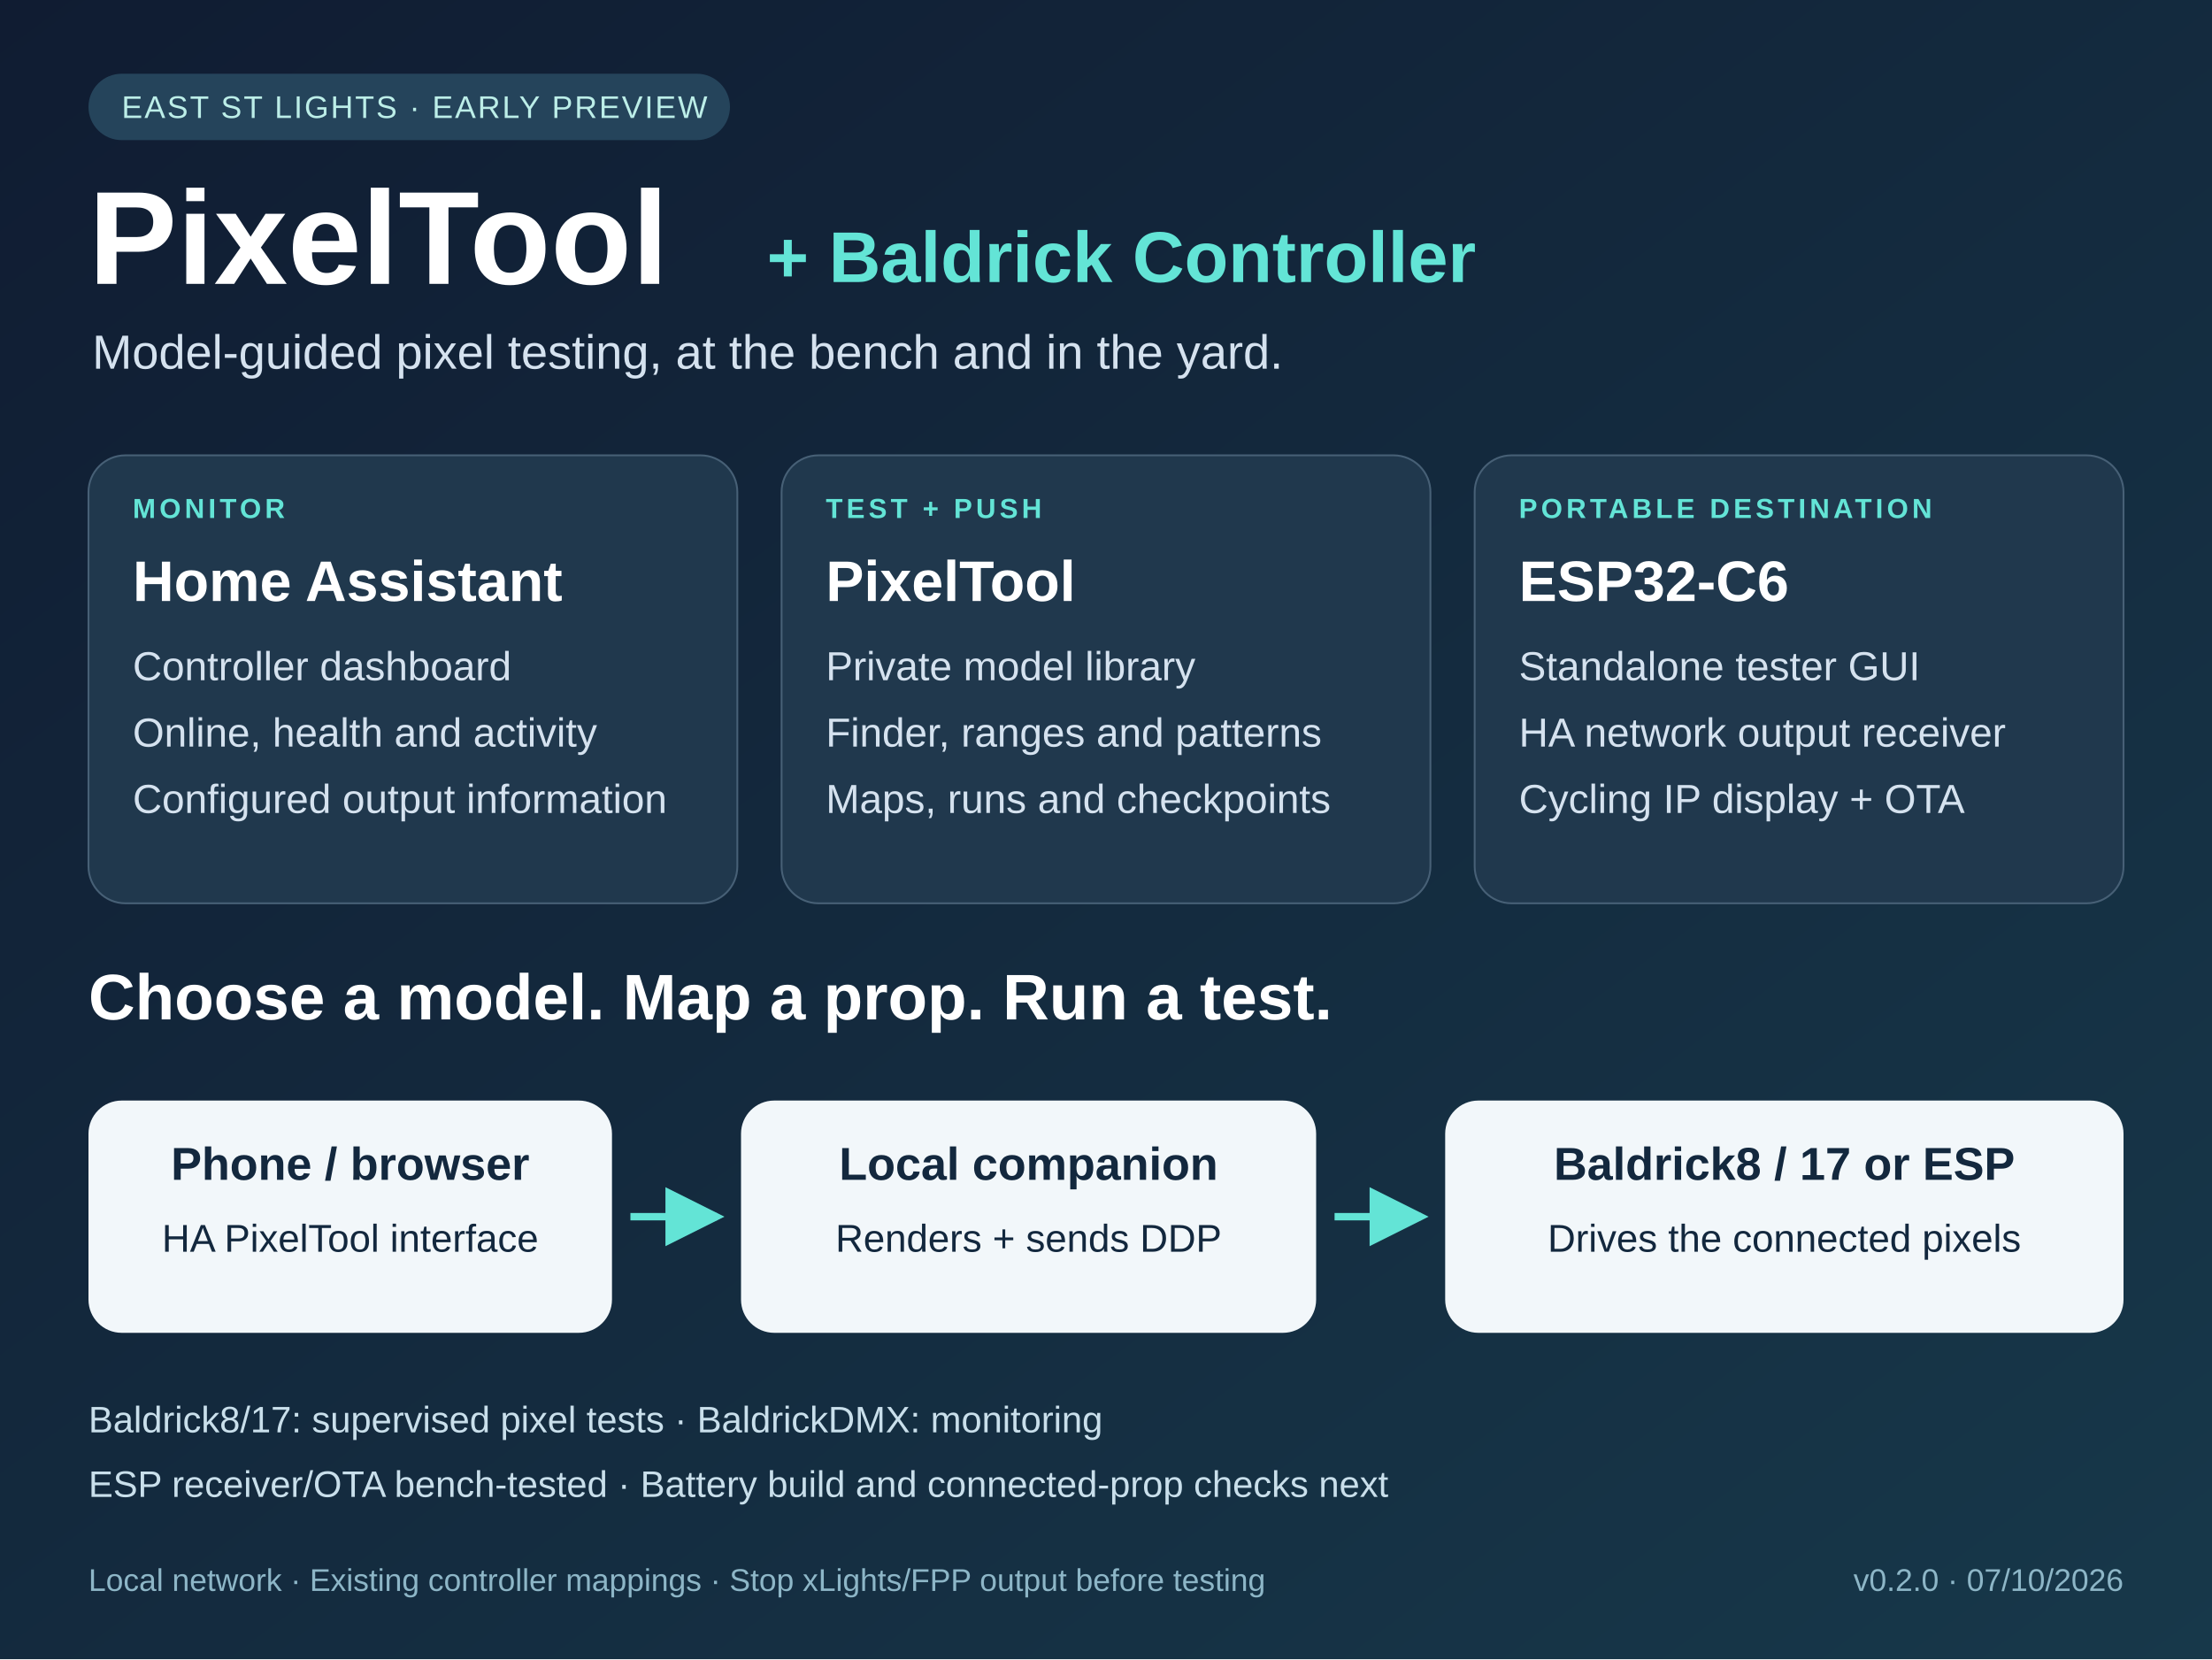
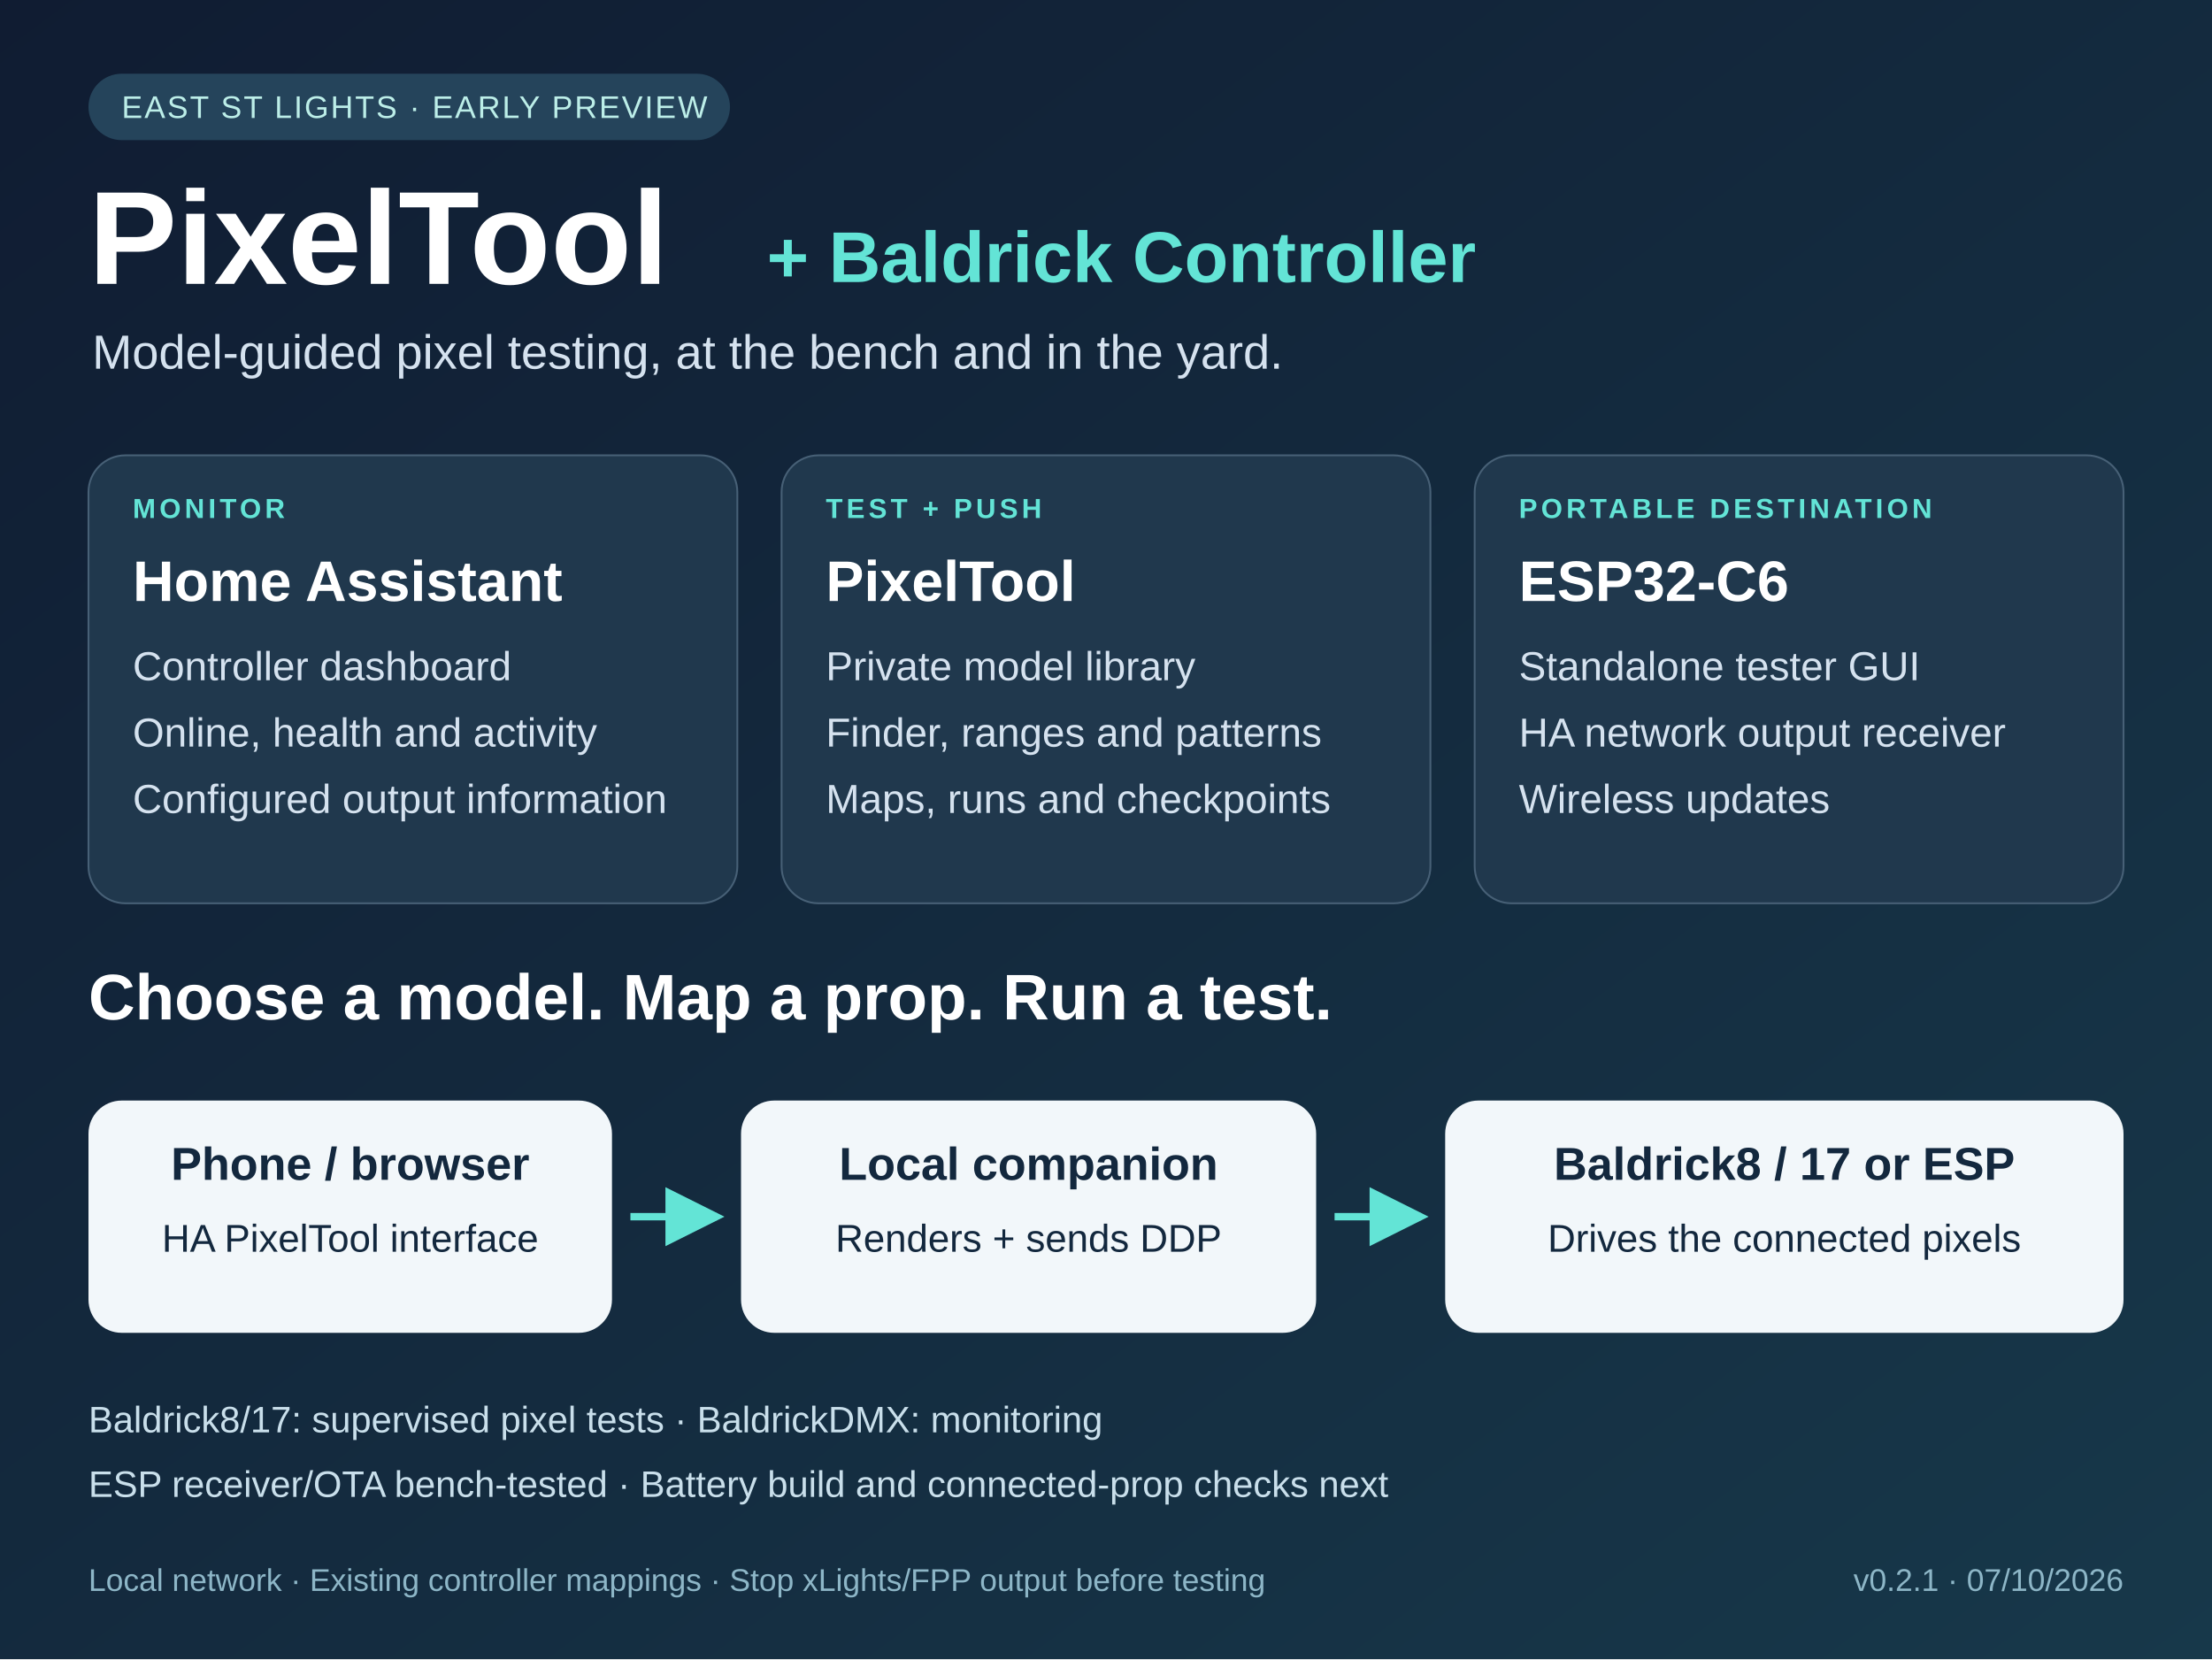
<svg xmlns="http://www.w3.org/2000/svg" width="1200" height="900" viewBox="0 0 1200 900">
  <defs>
    <linearGradient id="bg" x2="1" y2="1">
      <stop stop-color="#101c32" />
      <stop offset="1" stop-color="#17384a" />
    </linearGradient>
    <marker id="arrow" markerWidth="8" markerHeight="8" refX="7" refY="4" orient="auto">
      <path d="M0 0L8 4L0 8" fill="#63e4d6" />
    </marker>
  </defs>
  <rect width="1200" height="900" fill="url(#bg)" />
  <g font-family="Arial,Helvetica,sans-serif">
    <rect x="48" y="40" width="348" height="36" rx="18" fill="#25445b" />
    <text x="66" y="64" font-size="17" fill="#bceee8" letter-spacing="1">EAST ST LIGHTS · EARLY PREVIEW</text>
    <text x="48" y="154" font-size="72" font-weight="700" fill="#fff">PixelTool</text>
    <text x="416" y="153" font-size="39" font-weight="600" fill="#63e4d6">+ Baldrick Controller</text>
    <text x="50" y="200" font-size="26" fill="#d5e2ef">Model-guided pixel testing, at the bench and in the yard.</text>
    <g fill="#20384d" stroke="#476076" stroke-width="1">
      <rect x="48" y="247" width="352" height="243" rx="20" />
      <rect x="424" y="247" width="352" height="243" rx="20" />
      <rect x="800" y="247" width="352" height="243" rx="20" />
    </g>
    <g fill="#63e4d6" font-size="15" letter-spacing="2" font-weight="700">
      <text x="72" y="281">MONITOR</text>
      <text x="448" y="281">TEST + PUSH</text>
      <text x="824" y="281">PORTABLE DESTINATION</text>
    </g>
    <g fill="#fff" font-size="31" font-weight="700">
      <text x="72" y="326">Home Assistant</text>
      <text x="448" y="326">PixelTool</text>
      <text x="824" y="326">ESP32-C6</text>
    </g>
    <g fill="#d5e2ef" font-size="22">
      <text x="72" y="369">Controller dashboard</text>
      <text x="72" y="405">Online, health and activity</text>
      <text x="72" y="441">Configured output information</text>
      <text x="448" y="369">Private model library</text>
      <text x="448" y="405">Finder, ranges and patterns</text>
      <text x="448" y="441">Maps, runs and checkpoints</text>
      <text x="824" y="369">Standalone tester GUI</text>
      <text x="824" y="405">HA network output receiver</text>
-       <text x="824" y="441">Cycling IP display + OTA</text>
+       <text x="824" y="441">Wireless updates</text>
    </g>
    <text x="48" y="553" font-size="35" font-weight="700" fill="#fff">Choose a model. Map a prop. Run a test.</text>
    <g fill="#f2f7fa">
      <rect x="48" y="597" width="284" height="126" rx="18" />
      <rect x="402" y="597" width="312" height="126" rx="18" />
      <rect x="784" y="597" width="368" height="126" rx="18" />
    </g>
    <g fill="#13283e" text-anchor="middle">
      <text x="190" y="640" font-size="25" font-weight="700">Phone / browser</text>
      <text x="190" y="679" font-size="21">HA PixelTool interface</text>
      <text x="558" y="640" font-size="25" font-weight="700">Local companion</text>
      <text x="558" y="679" font-size="21">Renders + sends DDP</text>
      <text x="968" y="640" font-size="25" font-weight="700">Baldrick8 / 17 or ESP</text>
      <text x="968" y="679" font-size="21">Drives the connected pixels</text>
    </g>
    <path d="M342 660H389" stroke="#63e4d6" stroke-width="4" marker-end="url(#arrow)" />
    <path d="M724 660H771" stroke="#63e4d6" stroke-width="4" marker-end="url(#arrow)" />
    <text x="48" y="777" fill="#c9dfeb" font-size="20">Baldrick8/17: supervised pixel tests · BaldrickDMX: monitoring</text>
    <text x="48" y="812" fill="#c9dfeb" font-size="20">ESP receiver/OTA bench-tested · Battery build and connected-prop checks next</text>
    <text x="48" y="863" fill="#8db6c7" font-size="17">Local network · Existing controller mappings · Stop xLights/FPP output before testing</text>
-     <text x="1152" y="863" fill="#8db6c7" font-size="17" text-anchor="end">v0.2.0 · 07/10/2026</text>
+     <text x="1152" y="863" fill="#8db6c7" font-size="17" text-anchor="end">v0.2.1 · 07/10/2026</text>
  </g>
</svg>
